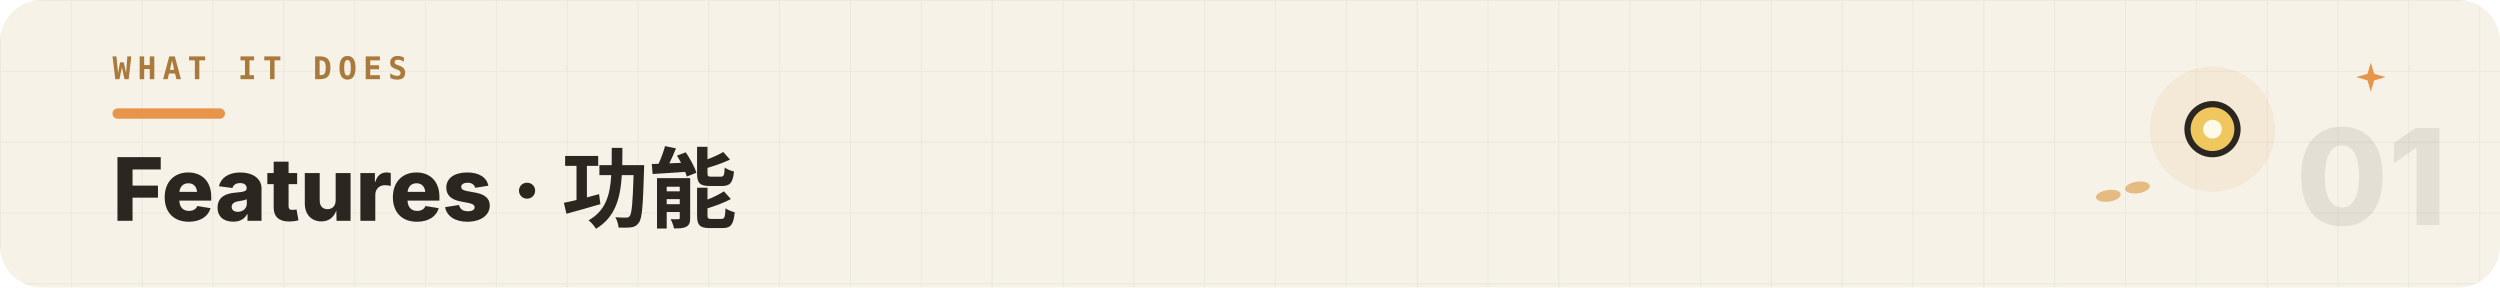
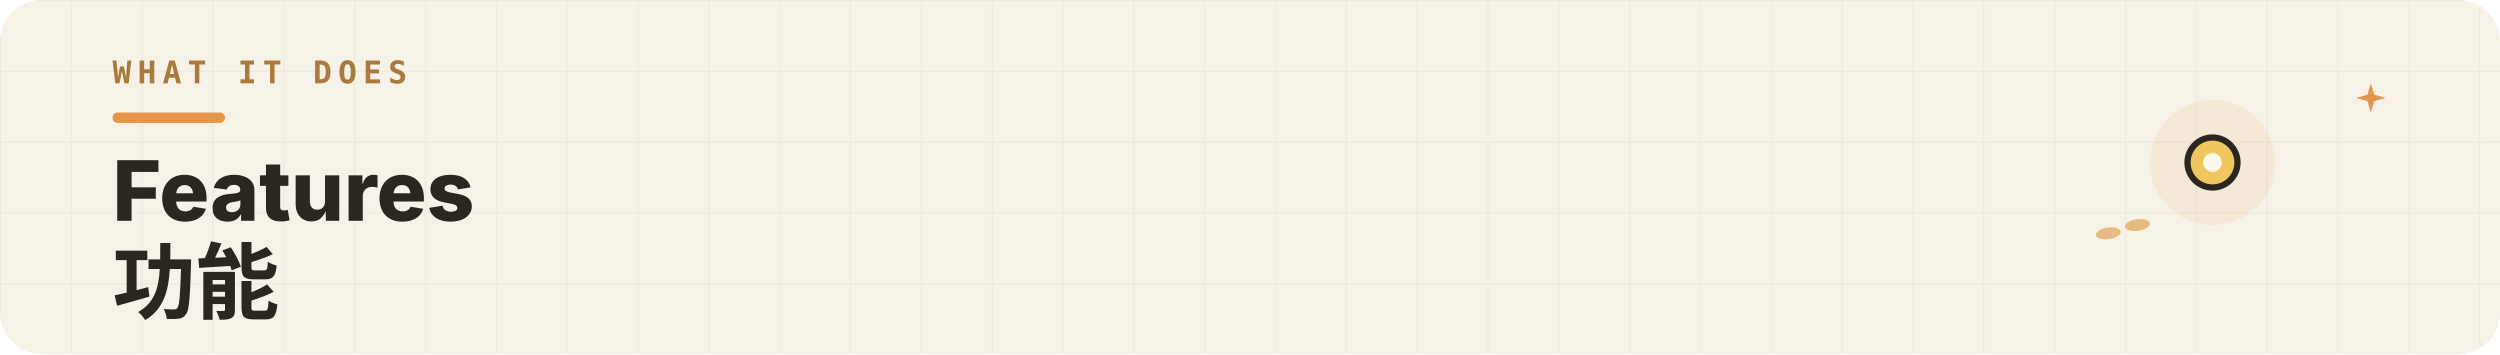
- <svg xmlns="http://www.w3.org/2000/svg" width="1200" height="138" viewBox="0 0 1200 138" role="img" aria-label="01 Features · 功能">
+ <svg xmlns="http://www.w3.org/2000/svg" width="1200" height="170" viewBox="0 0 1200 170" role="img" aria-label="Features · 功能">
  <defs>
    <pattern id="g" width="34" height="34" patternUnits="userSpaceOnUse">
      <path d="M34 0H0V34" fill="none" stroke="#2B2620" stroke-opacity="0.045" />
    </pattern>
  </defs>
-   <rect width="1200" height="138" rx="20" fill="#F6F2E8" />
-   <rect width="1200" height="138" rx="20" fill="url(#g)" />
-   <text x="54" y="38" font-family="ui-monospace, 'SF Mono', Menlo, monospace" font-size="15" font-weight="700" letter-spacing="3" fill="#A97A3B">WHAT IT DOES</text>
-   <rect x="54" y="52" width="54" height="5" rx="2.5" fill="#E8954C" />
-   <text x="54" y="106" font-family="-apple-system, BlinkMacSystemFont, 'Segoe UI', 'PingFang SC', sans-serif" font-size="42" font-weight="800" fill="#2B2620">Features · 功能</text>
-   <circle cx="1062" cy="62" r="30" fill="#E8954C" opacity="0.12" />
-   <circle cx="1062" cy="62" r="12" fill="#F0C75F" stroke="#2B2620" stroke-width="3" />
-   <circle cx="1062" cy="62" r="4.5" fill="#FFF9E8" />
-   <ellipse cx="1012" cy="94" rx="6" ry="2.8" fill="#D98E2B" opacity="0.55" transform="rotate(-8 1012 94)" />
-   <ellipse cx="1026" cy="90" rx="6" ry="2.8" fill="#D98E2B" opacity="0.55" transform="rotate(-8 1026 90)" />
-   <path d="M1138 30 L1139.6 35.4 L1145 37 L1139.6 38.6 L1138 44 L1136.4 38.6 L1131 37 L1136.4 35.4 Z" fill="#E8954C" />
-   <text x="1102" y="108" font-family="-apple-system, BlinkMacSystemFont, 'Segoe UI', sans-serif" font-size="64" font-weight="800" fill="#2B2620" fill-opacity="0.09">01</text>
+   <rect width="1200" height="170" rx="20" fill="#F6F2E8" />
+   <rect width="1200" height="170" rx="20" fill="url(#g)" />
+   <text x="54" y="40" font-family="ui-monospace, 'SF Mono', Menlo, monospace" font-size="15" font-weight="700" letter-spacing="3" fill="#A97A3B">WHAT IT DOES</text>
+   <rect x="54" y="54" width="54" height="5" rx="2.5" fill="#E8954C" />
+   <text x="54" y="106" font-family="-apple-system, BlinkMacSystemFont, 'Segoe UI', sans-serif" font-size="40" font-weight="800" fill="#2B2620">Features</text>
+   <text x="54" y="150" font-family="-apple-system, BlinkMacSystemFont, 'Segoe UI', 'PingFang SC', sans-serif" font-size="40" font-weight="800" fill="#2B2620">功能</text>
+   <circle cx="1062" cy="78" r="30" fill="#E8954C" opacity="0.12" />
+   <circle cx="1062" cy="78" r="12" fill="#F0C75F" stroke="#2B2620" stroke-width="3" />
+   <circle cx="1062" cy="78" r="4.5" fill="#FFF9E8" />
+   <ellipse cx="1012" cy="112" rx="6" ry="2.8" fill="#D98E2B" opacity="0.55" transform="rotate(-8 1012 112)" />
+   <ellipse cx="1026" cy="108" rx="6" ry="2.8" fill="#D98E2B" opacity="0.55" transform="rotate(-8 1026 108)" />
+   <path d="M1138 40 L1139.6 45.4 L1145 47 L1139.6 48.6 L1138 54 L1136.4 48.6 L1131 47 L1136.4 45.4 Z" fill="#E8954C" />
</svg>
